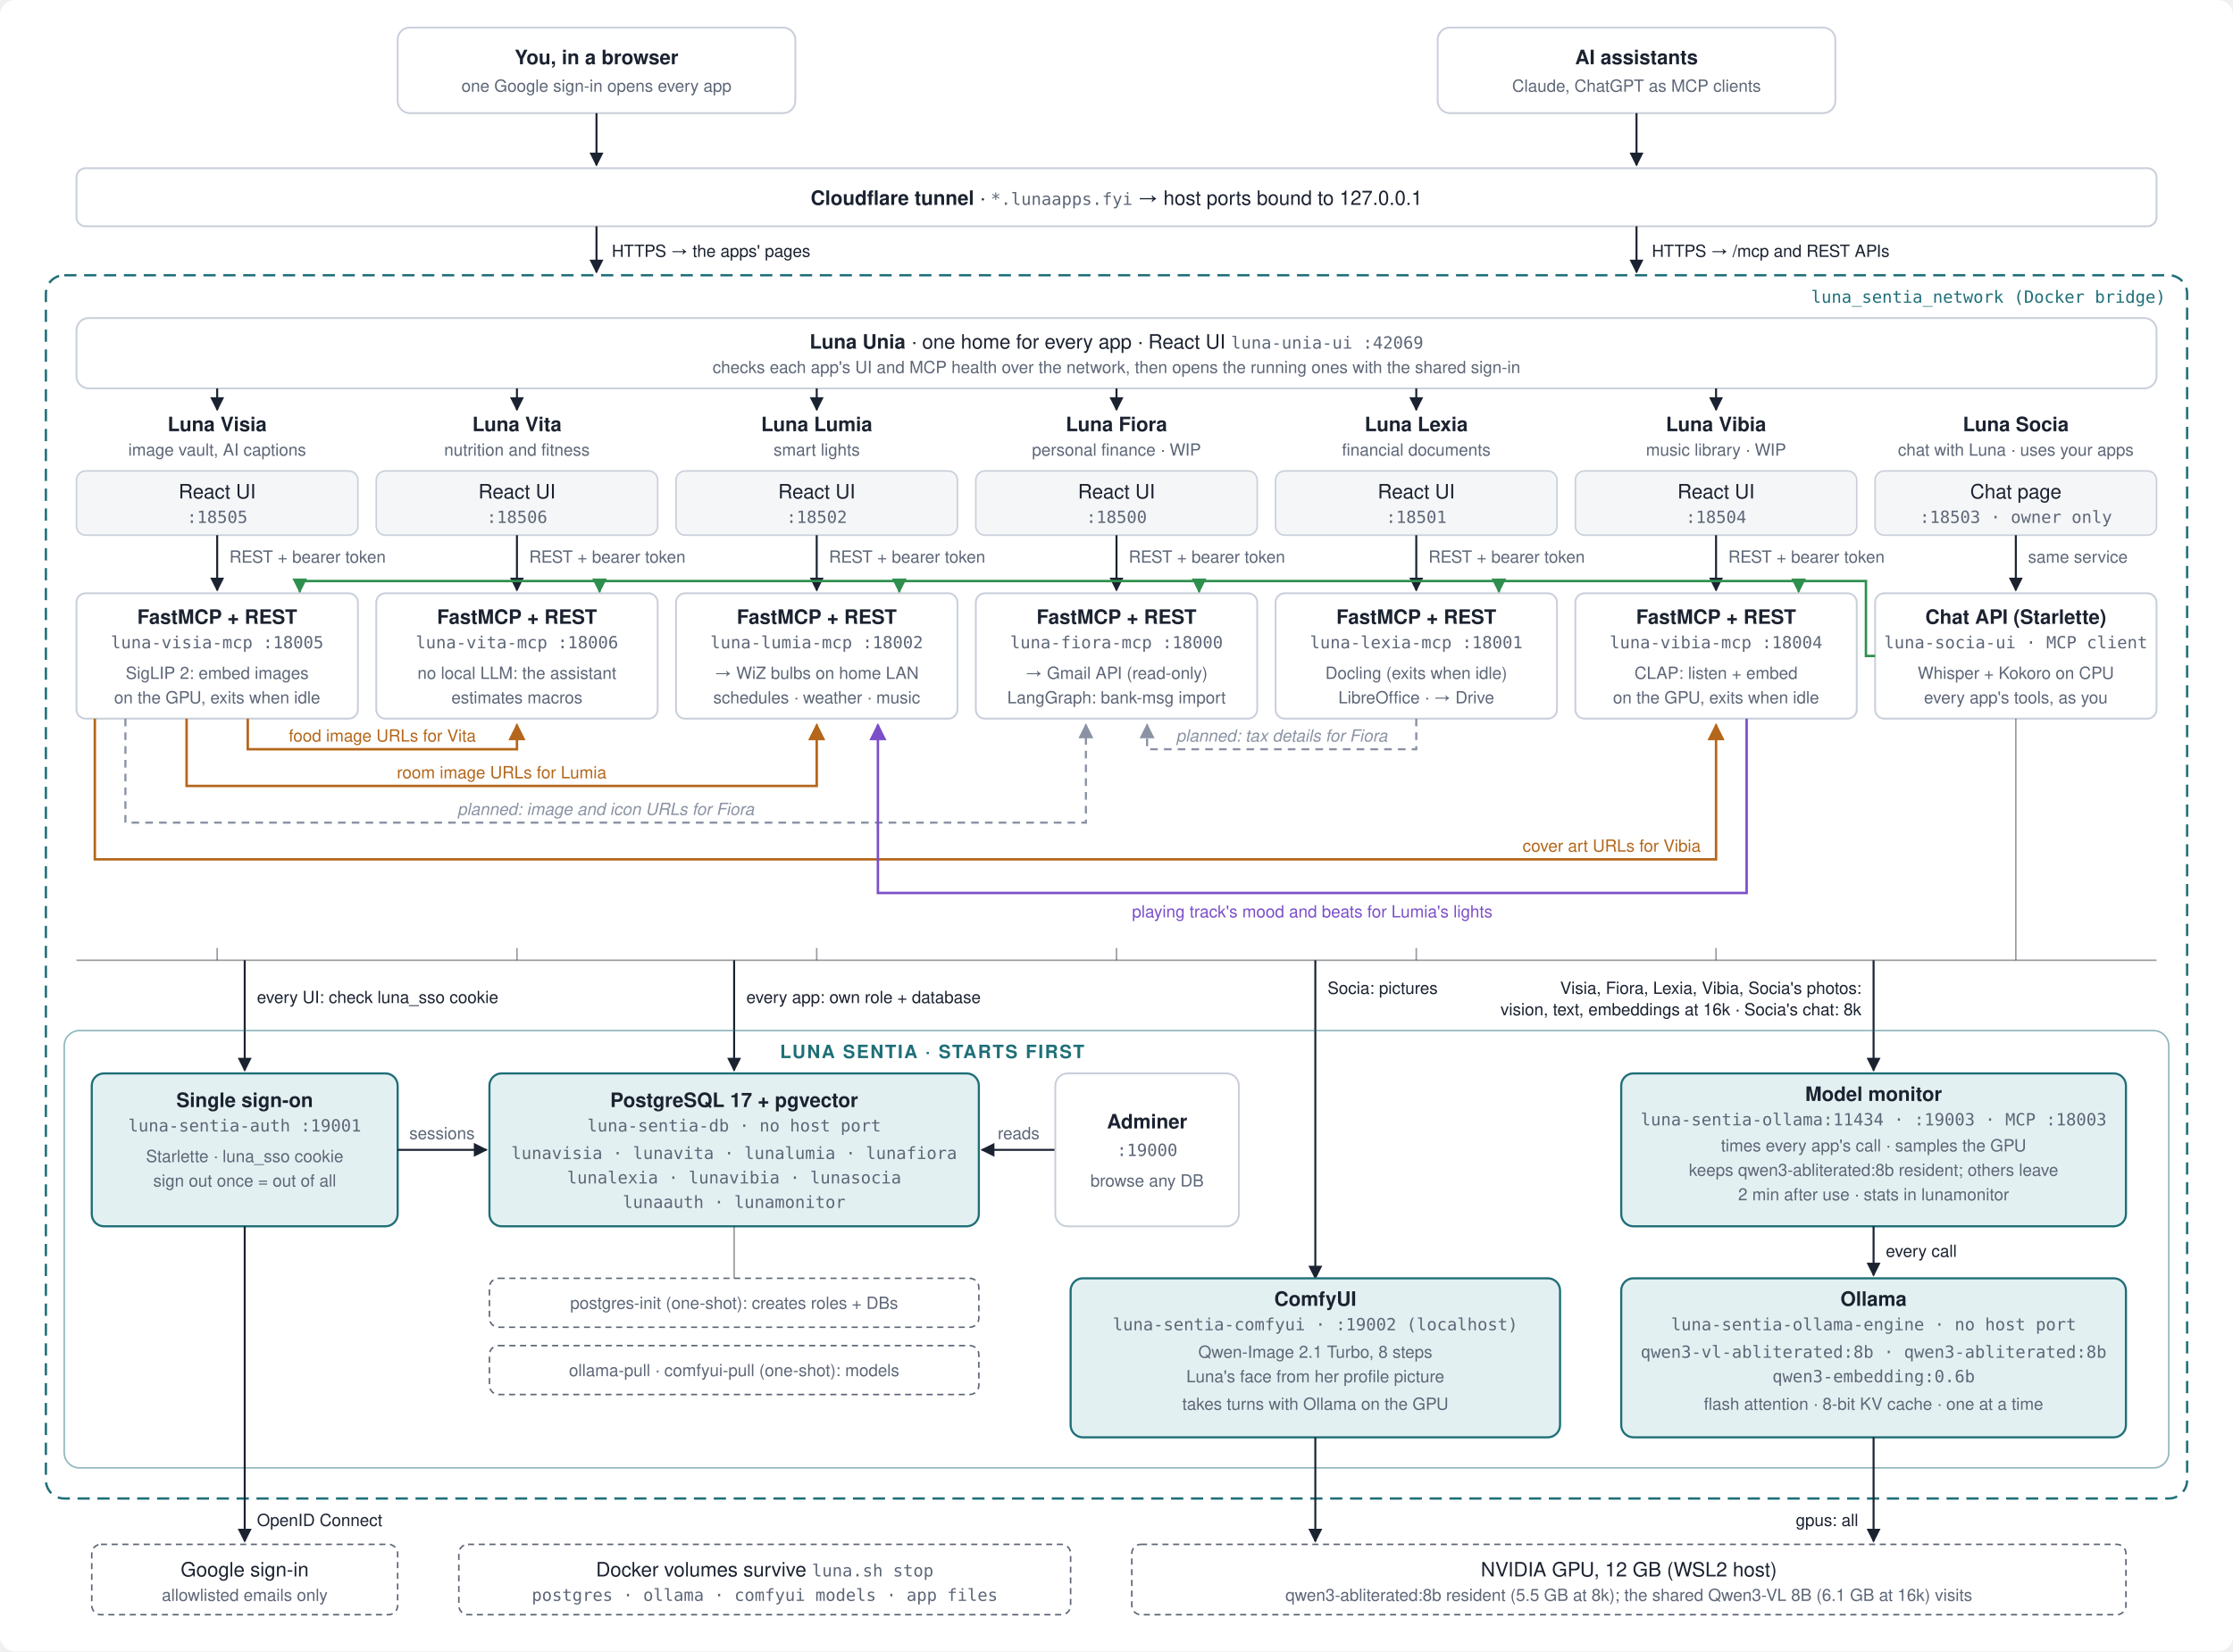
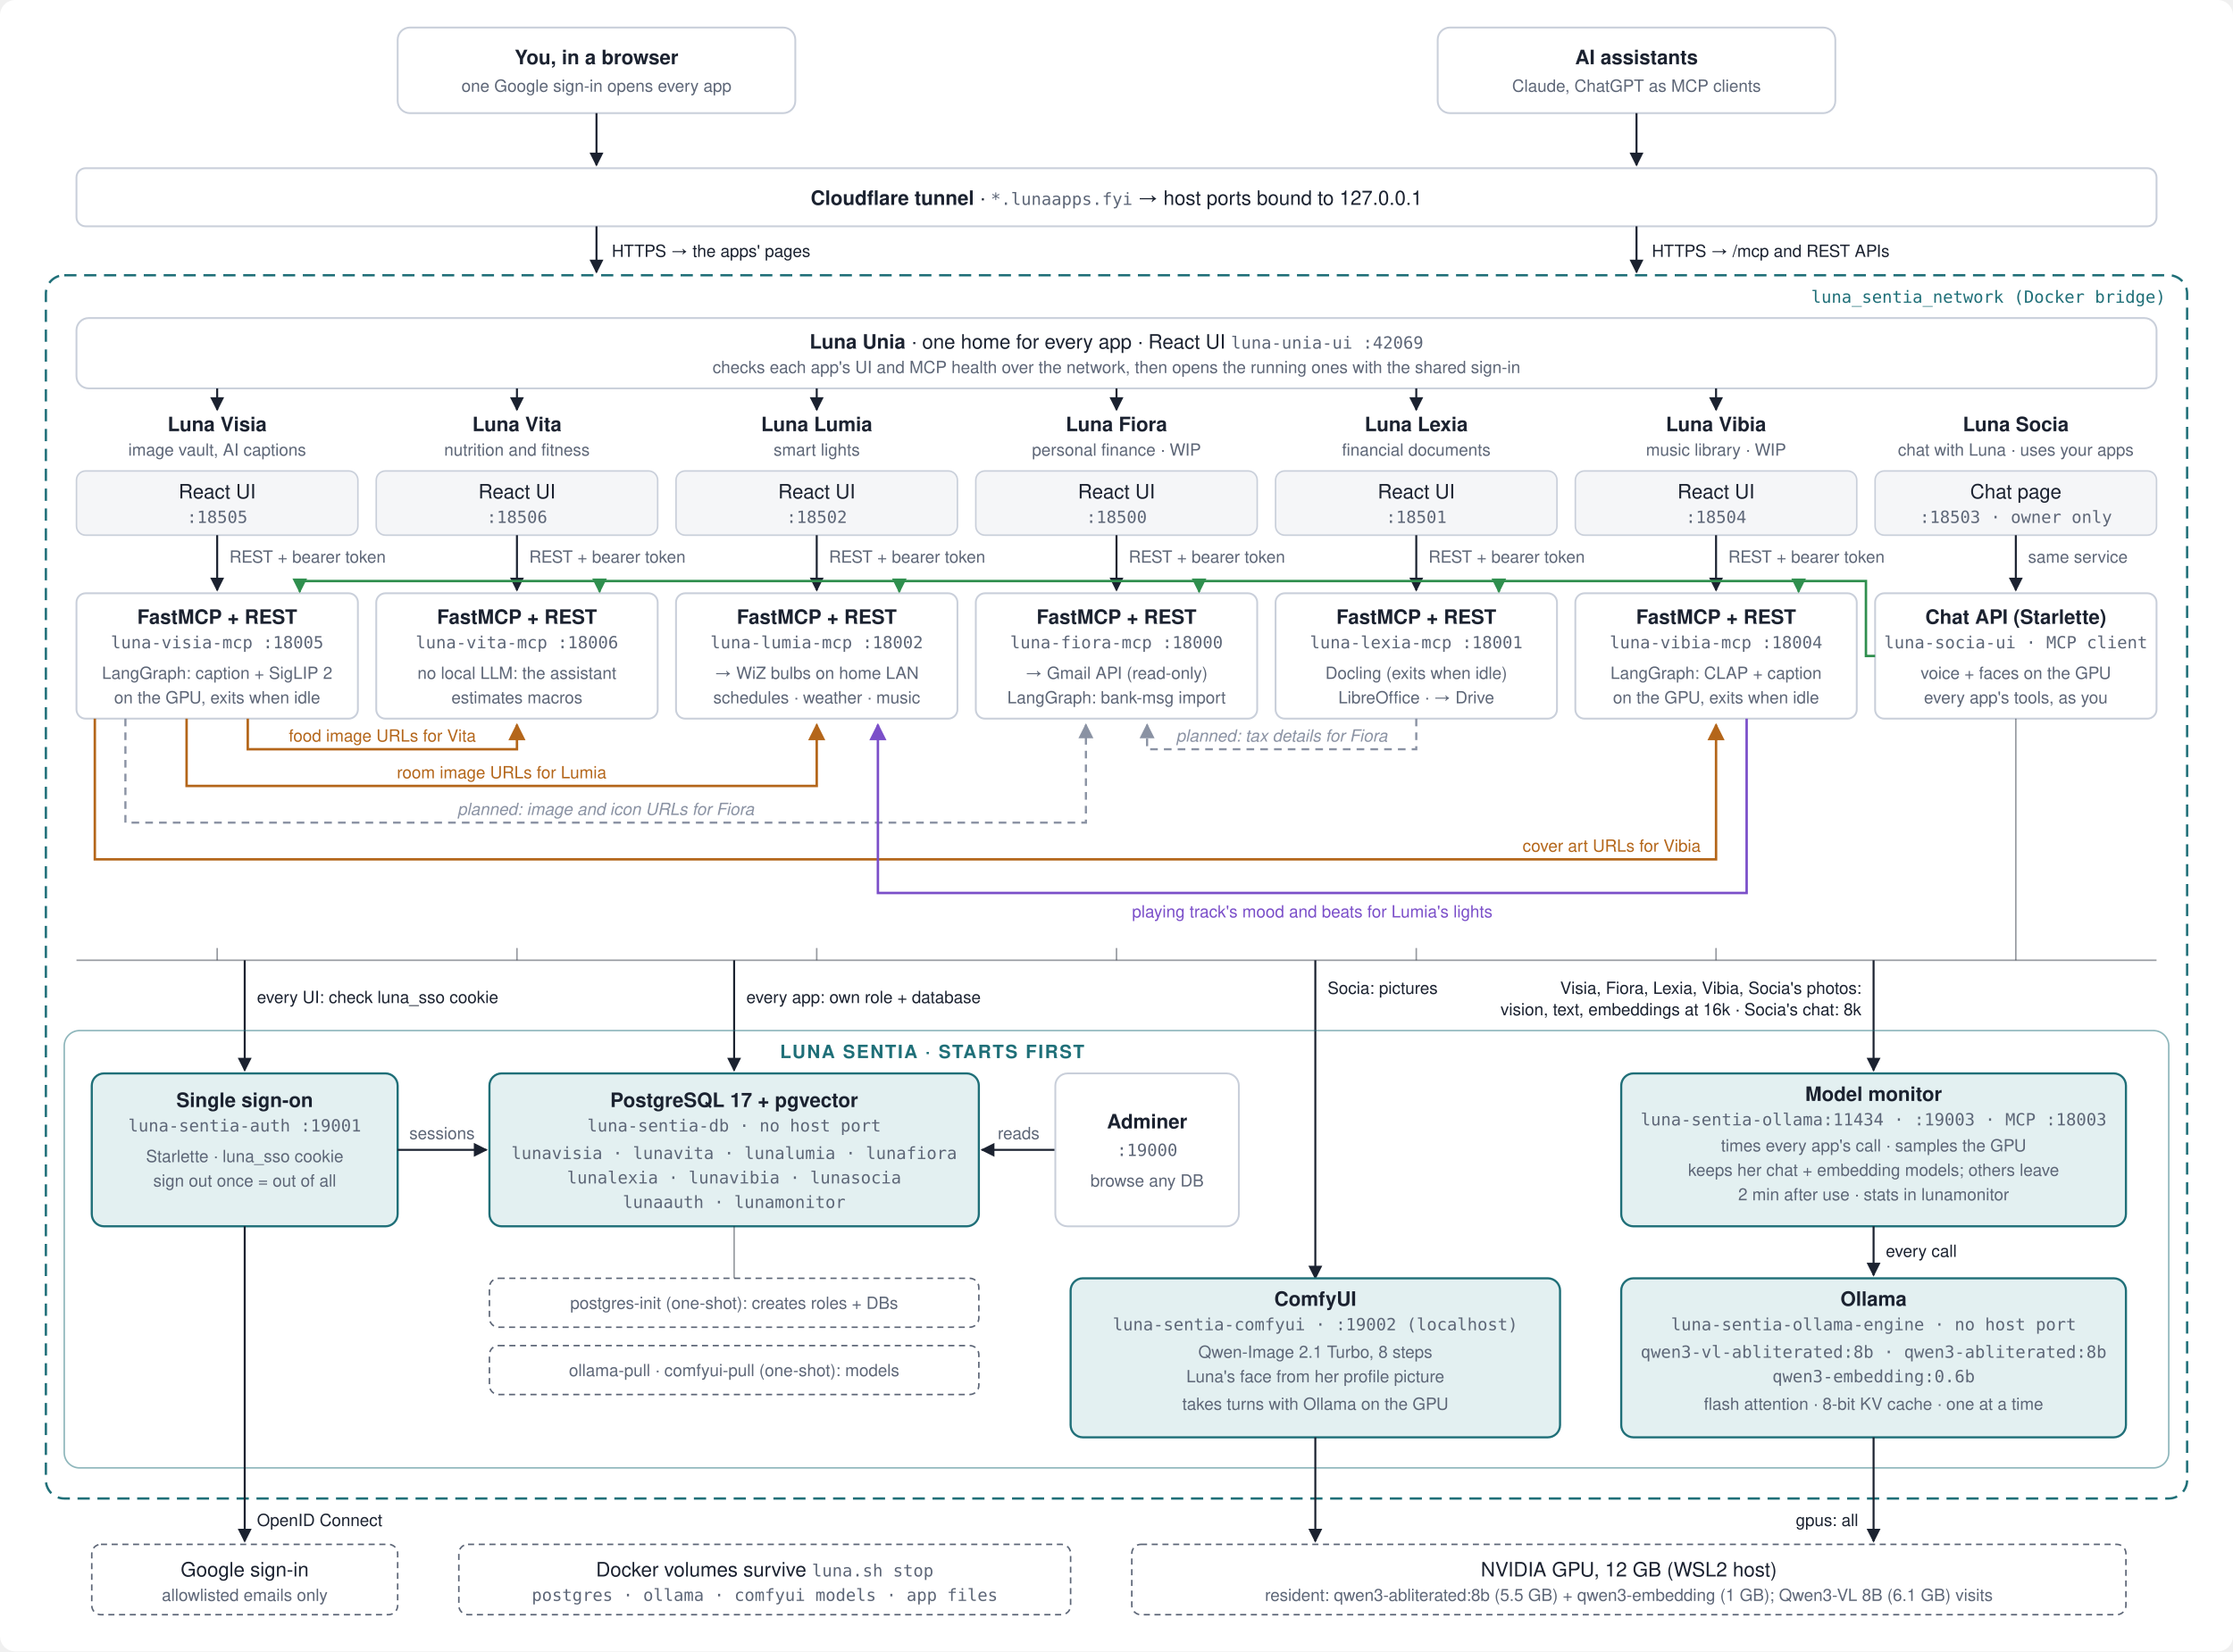
<svg xmlns="http://www.w3.org/2000/svg" viewBox="0 0 1460 1080" width="1460" height="1080" role="img" aria-label="Clients reach seven Luna apps through a Cloudflare tunnel. Luna Unia, one home page, checks which Luna apps are running and opens each one with the shared sign-in. Six apps run a React UI and a FastMCP service; Luna Socia, the owner's chat with Luna, is one service. All share luna_sentia_network and rely on Luna Sentia for sign-on, PostgreSQL, Ollama and ComfyUI. Every model call goes through Sentia's model monitor, which times it, samples the GPU, keeps Socia's chat model, an uncensored Qwen3 8B, resident, and passes the call on to Ollama. Socia's pictures come from Qwen-Image 2.1 in ComfyUI, which takes turns with Ollama on the GPU. Visia's SigLIP 2, Vibia's CLAP and Lexia's Docling run inside those apps in processes that exit when idle. Luna Vibia tells Luna Lumia the mood and beats of the playing track. Luna Socia signs in to every app's MCP server, and Sentia's, as the owner with OAuth, so Luna can use their tools in the chat.">
  <style>
svg{font-family:-apple-system,"Segoe UI",Helvetica,Arial,sans-serif}
.b{font-weight:600}.m{font-family:ui-monospace,SFMono-Regular,Menlo,Consolas,monospace;font-size:11px}
.bg{fill:#ffffff}.hc{fill:#1b2230}.hl{fill:#b4661a}.hp{fill:#8a92a3}
.box{fill:#ffffff;stroke:#c9cfda;stroke-width:1.2}.app{fill:#f5f6f8;stroke:#c9cfda}
.core{fill:#e3f0f1;stroke:#1f6f78;stroke-width:1.4}.ext{fill:none;stroke:#5d6677;stroke-dasharray:4 3}
.net{fill:none;stroke:#1f6f78;stroke-width:1.5;stroke-dasharray:8 5}.zone{fill:none;stroke:#1f6f78;stroke-opacity:.5}
.arrow{stroke:#1b2230;stroke-width:1.3;fill:none}.rule,.rule line{stroke:#1b2230;stroke-opacity:.45}
.xlink{stroke:#b4661a;stroke-width:1.6;fill:none}.plan{stroke:#8a92a3;stroke-width:1.4;fill:none;stroke-dasharray:5 4}
.mlink{stroke:#7b4fc9;stroke-width:1.6;fill:none}.hm{fill:#7b4fc9}.lm{fill:#7b4fc9;font-size:11px;font-weight:500}
.slink{stroke:#2f8f4e;stroke-width:1.6;fill:none}.hs{fill:#2f8f4e}
.t{fill:#1b2230;font-size:13px}.s{fill:#5d6677;font-size:11px}.m{fill:#5d6677}.mc{fill:#1f6f78}
.lbl{fill:#1b2230;font-size:11px}.lk{fill:#b4661a;font-size:11px;font-weight:500}.pl{fill:#8a92a3;font-size:11px;font-style:italic}
.ct{fill:#1f6f78;font-size:12px;font-weight:600;letter-spacing:.08em}
@media (prefers-color-scheme:dark){
.bg{fill:#1a2029}.hc{fill:#e4e8ef}.hl{fill:#e3a35f}.hp{fill:#78819a}
.box{fill:#1a2029;stroke:#343d4b;stroke-width:1.2}.app{fill:#11151c;stroke:#343d4b}
.core{fill:#17303a;stroke:#5fb8c1;stroke-width:1.4}.ext{fill:none;stroke:#98a2b3;stroke-dasharray:4 3}
.net{fill:none;stroke:#5fb8c1;stroke-width:1.5;stroke-dasharray:8 5}.zone{fill:none;stroke:#5fb8c1;stroke-opacity:.5}
.arrow{stroke:#e4e8ef;stroke-width:1.3;fill:none}.rule,.rule line{stroke:#e4e8ef;stroke-opacity:.45}
.xlink{stroke:#e3a35f;stroke-width:1.6;fill:none}.plan{stroke:#78819a;stroke-width:1.4;fill:none;stroke-dasharray:5 4}
.mlink{stroke:#b394f0;stroke-width:1.6;fill:none}.hm{fill:#b394f0}.lm{fill:#b394f0;font-size:11px;font-weight:500}
.slink{stroke:#6cc58a;stroke-width:1.6;fill:none}.hs{fill:#6cc58a}
.t{fill:#e4e8ef;font-size:13px}.s{fill:#98a2b3;font-size:11px}.m{fill:#98a2b3}.mc{fill:#5fb8c1}
.lbl{fill:#e4e8ef;font-size:11px}.lk{fill:#e3a35f;font-size:11px;font-weight:500}.pl{fill:#78819a;font-size:11px;font-style:italic}
.ct{fill:#5fb8c1;font-size:12px;font-weight:600;letter-spacing:.08em}
}
</style>
  <rect class="bg" x="0" y="0" width="1460" height="1080" rx="10" />
  <defs>
    <marker id="ah" viewBox="0 0 10 10" refX="9" refY="5" markerWidth="7" markerHeight="7" orient="auto-start-reverse">
      <path d="M0,0 L10,5 L0,10 z" class="hc" />
    </marker>
    <marker id="ahl" viewBox="0 0 10 10" refX="9" refY="5" markerWidth="7" markerHeight="7" orient="auto-start-reverse">
      <path d="M0,0 L10,5 L0,10 z" class="hl" />
    </marker>
    <marker id="ahp" viewBox="0 0 10 10" refX="9" refY="5" markerWidth="7" markerHeight="7" orient="auto-start-reverse">
      <path d="M0,0 L10,5 L0,10 z" class="hp" />
    </marker>
    <marker id="ahs" viewBox="0 0 10 10" refX="9" refY="5" markerWidth="6" markerHeight="6" orient="auto-start-reverse">
      <path d="M0,0 L10,5 L0,10 z" class="hs" />
    </marker>
    <marker id="ahm" viewBox="0 0 10 10" refX="9" refY="5" markerWidth="7" markerHeight="7" orient="auto-start-reverse">
      <path d="M0,0 L10,5 L0,10 z" class="hm" />
    </marker>
  </defs>
  <rect class="box" x="260" y="18" width="260" height="56" rx="8" />
  <text class="t b" x="390" y="42" text-anchor="middle">You, in a browser</text>
  <text class="s" x="390" y="60" text-anchor="middle">one Google sign-in opens every app</text>
  <line class="arrow" x1="390" y1="74" x2="390" y2="108" marker-end="url(#ah)" />
  <rect class="box" x="940" y="18" width="260" height="56" rx="8" />
  <text class="t b" x="1070" y="42" text-anchor="middle">AI assistants</text>
  <text class="s" x="1070" y="60" text-anchor="middle">Claude, ChatGPT as MCP clients</text>
  <line class="arrow" x1="1070" y1="74" x2="1070" y2="108" marker-end="url(#ah)" />
  <rect class="box" x="50" y="110" width="1360" height="38" rx="6" />
  <text class="t" x="730.0" y="134" text-anchor="middle">
    <tspan class="b">Cloudflare tunnel</tspan> · <tspan class="m">*.lunaapps.fyi</tspan> → host ports bound to 127.0.0.1</text>
  <line class="arrow" x1="390" y1="148" x2="390" y2="178" marker-end="url(#ah)" />
  <text class="lbl" x="400" y="168" text-anchor="start">HTTPS → the apps' pages</text>
  <line class="arrow" x1="1070" y1="148" x2="1070" y2="178" marker-end="url(#ah)" />
  <text class="lbl" x="1080" y="168" text-anchor="start">HTTPS → /mcp and REST APIs</text>
  <rect class="net" x="30" y="180" width="1400" height="800" rx="12" />
  <text class="m mc" x="1416" y="198" text-anchor="end">luna_sentia_network (Docker bridge)</text>
  <rect class="box" x="50" y="208" width="1360" height="46" rx="8" />
  <text class="t" x="730.0" y="228" text-anchor="middle">
    <tspan class="b">Luna Unia</tspan> · one home for every app · React UI <tspan class="m">luna-unia-ui :42069</tspan>
  </text>
  <text class="s" x="730.0" y="244" text-anchor="middle">checks each app's UI and MCP health over the network, then opens the running ones with the shared sign-in</text>
  <line class="arrow" x1="142" y1="254" x2="142" y2="268" marker-end="url(#ah)" />
  <line class="arrow" x1="338" y1="254" x2="338" y2="268" marker-end="url(#ah)" />
  <line class="arrow" x1="534" y1="254" x2="534" y2="268" marker-end="url(#ah)" />
  <line class="arrow" x1="730" y1="254" x2="730" y2="268" marker-end="url(#ah)" />
  <line class="arrow" x1="926" y1="254" x2="926" y2="268" marker-end="url(#ah)" />
  <line class="arrow" x1="1122" y1="254" x2="1122" y2="268" marker-end="url(#ah)" />
  <text class="t b" x="142" y="282" text-anchor="middle">Luna Visia</text>
  <text class="s" x="142" y="298" text-anchor="middle">image vault, AI captions</text>
  <rect class="app" x="50" y="308" width="184" height="42" rx="6" />
  <text class="t" x="142" y="326" text-anchor="middle">React UI</text>
  <text class="m" x="142" y="342" text-anchor="middle">:18505</text>
  <line class="arrow" x1="142" y1="350" x2="142" y2="386" marker-end="url(#ah)" />
  <text class="s" x="150" y="368" text-anchor="start">REST + bearer token</text>
  <rect class="box" x="50" y="388" width="184" height="82" rx="6" />
  <text class="t b" x="142" y="408" text-anchor="middle">FastMCP + REST</text>
  <text class="m" x="142" y="424" text-anchor="middle">luna-visia-mcp :18005</text>
-   <text class="s" x="142" y="444" text-anchor="middle">SigLIP 2: embed images</text>
+   <text class="s" x="142" y="444" text-anchor="middle">LangGraph: caption + SigLIP 2</text>
  <text class="s" x="142" y="460" text-anchor="middle">on the GPU, exits when idle</text>
  <text class="t b" x="338" y="282" text-anchor="middle">Luna Vita</text>
  <text class="s" x="338" y="298" text-anchor="middle">nutrition and fitness</text>
  <rect class="app" x="246" y="308" width="184" height="42" rx="6" />
  <text class="t" x="338" y="326" text-anchor="middle">React UI</text>
  <text class="m" x="338" y="342" text-anchor="middle">:18506</text>
  <line class="arrow" x1="338" y1="350" x2="338" y2="386" marker-end="url(#ah)" />
  <text class="s" x="346" y="368" text-anchor="start">REST + bearer token</text>
  <rect class="box" x="246" y="388" width="184" height="82" rx="6" />
  <text class="t b" x="338" y="408" text-anchor="middle">FastMCP + REST</text>
  <text class="m" x="338" y="424" text-anchor="middle">luna-vita-mcp :18006</text>
  <text class="s" x="338" y="444" text-anchor="middle">no local LLM: the assistant</text>
  <text class="s" x="338" y="460" text-anchor="middle">estimates macros</text>
  <text class="t b" x="534" y="282" text-anchor="middle">Luna Lumia</text>
  <text class="s" x="534" y="298" text-anchor="middle">smart lights</text>
  <rect class="app" x="442" y="308" width="184" height="42" rx="6" />
  <text class="t" x="534" y="326" text-anchor="middle">React UI</text>
  <text class="m" x="534" y="342" text-anchor="middle">:18502</text>
  <line class="arrow" x1="534" y1="350" x2="534" y2="386" marker-end="url(#ah)" />
  <text class="s" x="542" y="368" text-anchor="start">REST + bearer token</text>
  <rect class="box" x="442" y="388" width="184" height="82" rx="6" />
  <text class="t b" x="534" y="408" text-anchor="middle">FastMCP + REST</text>
  <text class="m" x="534" y="424" text-anchor="middle">luna-lumia-mcp :18002</text>
  <text class="s" x="534" y="444" text-anchor="middle">→ WiZ bulbs on home LAN</text>
  <text class="s" x="534" y="460" text-anchor="middle">schedules · weather · music</text>
  <text class="t b" x="730" y="282" text-anchor="middle">Luna Fiora</text>
  <text class="s" x="730" y="298" text-anchor="middle">personal finance · WIP</text>
  <rect class="app" x="638" y="308" width="184" height="42" rx="6" />
  <text class="t" x="730" y="326" text-anchor="middle">React UI</text>
  <text class="m" x="730" y="342" text-anchor="middle">:18500</text>
  <line class="arrow" x1="730" y1="350" x2="730" y2="386" marker-end="url(#ah)" />
  <text class="s" x="738" y="368" text-anchor="start">REST + bearer token</text>
  <rect class="box" x="638" y="388" width="184" height="82" rx="6" />
  <text class="t b" x="730" y="408" text-anchor="middle">FastMCP + REST</text>
  <text class="m" x="730" y="424" text-anchor="middle">luna-fiora-mcp :18000</text>
  <text class="s" x="730" y="444" text-anchor="middle">→ Gmail API (read-only)</text>
  <text class="s" x="730" y="460" text-anchor="middle">LangGraph: bank-msg import</text>
  <text class="t b" x="926" y="282" text-anchor="middle">Luna Lexia</text>
  <text class="s" x="926" y="298" text-anchor="middle">financial documents</text>
  <rect class="app" x="834" y="308" width="184" height="42" rx="6" />
  <text class="t" x="926" y="326" text-anchor="middle">React UI</text>
  <text class="m" x="926" y="342" text-anchor="middle">:18501</text>
  <line class="arrow" x1="926" y1="350" x2="926" y2="386" marker-end="url(#ah)" />
  <text class="s" x="934" y="368" text-anchor="start">REST + bearer token</text>
  <rect class="box" x="834" y="388" width="184" height="82" rx="6" />
  <text class="t b" x="926" y="408" text-anchor="middle">FastMCP + REST</text>
  <text class="m" x="926" y="424" text-anchor="middle">luna-lexia-mcp :18001</text>
  <text class="s" x="926" y="444" text-anchor="middle">Docling (exits when idle)</text>
  <text class="s" x="926" y="460" text-anchor="middle">LibreOffice · → Drive</text>
  <text class="t b" x="1122" y="282" text-anchor="middle">Luna Vibia</text>
  <text class="s" x="1122" y="298" text-anchor="middle">music library · WIP</text>
  <rect class="app" x="1030" y="308" width="184" height="42" rx="6" />
  <text class="t" x="1122" y="326" text-anchor="middle">React UI</text>
  <text class="m" x="1122" y="342" text-anchor="middle">:18504</text>
  <line class="arrow" x1="1122" y1="350" x2="1122" y2="386" marker-end="url(#ah)" />
  <text class="s" x="1130" y="368" text-anchor="start">REST + bearer token</text>
  <rect class="box" x="1030" y="388" width="184" height="82" rx="6" />
  <text class="t b" x="1122" y="408" text-anchor="middle">FastMCP + REST</text>
  <text class="m" x="1122" y="424" text-anchor="middle">luna-vibia-mcp :18004</text>
-   <text class="s" x="1122" y="444" text-anchor="middle">CLAP: listen + embed</text>
+   <text class="s" x="1122" y="444" text-anchor="middle">LangGraph: CLAP + caption</text>
  <text class="s" x="1122" y="460" text-anchor="middle">on the GPU, exits when idle</text>
  <text class="t b" x="1318" y="282" text-anchor="middle">Luna Socia</text>
  <text class="s" x="1318" y="298" text-anchor="middle">chat with Luna · uses your apps</text>
  <rect class="app" x="1226" y="308" width="184" height="42" rx="6" />
  <text class="t" x="1318" y="326" text-anchor="middle">Chat page</text>
  <text class="m" x="1318" y="342" text-anchor="middle">:18503 · owner only</text>
  <line class="arrow" x1="1318" y1="350" x2="1318" y2="386" marker-end="url(#ah)" />
  <text class="s" x="1326" y="368" text-anchor="start">same service</text>
  <rect class="box" x="1226" y="388" width="184" height="82" rx="6" />
  <text class="t b" x="1318" y="408" text-anchor="middle">Chat API (Starlette)</text>
  <text class="m" x="1318" y="424" text-anchor="middle">luna-socia-ui · MCP client</text>
-   <text class="s" x="1318" y="444" text-anchor="middle">Whisper + Kokoro on CPU</text>
+   <text class="s" x="1318" y="444" text-anchor="middle">voice + faces on the GPU</text>
  <text class="s" x="1318" y="460" text-anchor="middle">every app's tools, as you</text>
  <polyline class="slink" points="1226,429 1220,429 1220,380 196,380" />
  <line class="slink" x1="196" y1="380" x2="196" y2="387" marker-end="url(#ahs)" />
  <line class="slink" x1="392" y1="380" x2="392" y2="387" marker-end="url(#ahs)" />
  <line class="slink" x1="588" y1="380" x2="588" y2="387" marker-end="url(#ahs)" />
  <line class="slink" x1="784" y1="380" x2="784" y2="387" marker-end="url(#ahs)" />
  <line class="slink" x1="980" y1="380" x2="980" y2="387" marker-end="url(#ahs)" />
  <line class="slink" x1="1176" y1="380" x2="1176" y2="387" marker-end="url(#ahs)" />
  <polyline class="xlink" points="162,470 162,490 338,490 338,474" marker-end="url(#ahl)" />
  <text class="lk" x="250.0" y="485" text-anchor="middle">food image URLs for Vita</text>
  <polyline class="plan" points="926,470 926,490 750,490 750,474" marker-end="url(#ahp)" />
  <text class="pl" x="838.0" y="485" text-anchor="middle">planned: tax details for Fiora</text>
  <polyline class="xlink" points="122,470 122,514 534,514 534,474" marker-end="url(#ahl)" />
  <text class="lk" x="328.0" y="509" text-anchor="middle">room image URLs for Lumia</text>
  <polyline class="plan" points="82,470 82,538 710,538 710,474" marker-end="url(#ahp)" />
  <text class="pl" x="396.0" y="533" text-anchor="middle">planned: image and icon URLs for Fiora</text>
  <polyline class="xlink" points="62,470 62,562 1122,562 1122,474" marker-end="url(#ahl)" />
  <text class="lk" x="1112" y="557" text-anchor="end">cover art URLs for Vibia</text>
  <polyline class="mlink" points="1142,470 1142,584 574,584 574,474" marker-end="url(#ahm)" />
  <text class="lm" x="858.0" y="600" text-anchor="middle">playing track's mood and beats for Lumia's lights</text>
  <line x1="50" y1="628" x2="1410" y2="628" class="rule" stroke-opacity=".45" />
  <g class="rule" stroke-opacity=".45">
    <line x1="142" y1="620" x2="142" y2="628" />
    <line x1="338" y1="620" x2="338" y2="628" />
    <line x1="534" y1="620" x2="534" y2="628" />
    <line x1="730" y1="620" x2="730" y2="628" />
    <line x1="926" y1="620" x2="926" y2="628" />
    <line x1="1122" y1="620" x2="1122" y2="628" />
    <line x1="1318" y1="470" x2="1318" y2="628" />
  </g>
  <line class="arrow" x1="160" y1="628" x2="160" y2="700" marker-end="url(#ah)" />
  <text class="lbl" x="168" y="656" text-anchor="start">every UI: check luna_sso cookie</text>
  <line class="arrow" x1="480" y1="628" x2="480" y2="700" marker-end="url(#ah)" />
  <text class="lbl" x="488" y="656" text-anchor="start">every app: own role + database</text>
  <line class="arrow" x1="860" y1="628" x2="860" y2="836" marker-end="url(#ah)" />
  <text class="lbl" x="868" y="650" text-anchor="start">Socia: pictures</text>
  <line class="arrow" x1="1225" y1="628" x2="1225" y2="700" marker-end="url(#ah)" />
  <text class="lbl" x="1217" y="650" text-anchor="end">Visia, Fiora, Lexia, Vibia, Socia's photos:</text>
  <text class="lbl" x="1217" y="664" text-anchor="end">vision, text, embeddings at 16k · Socia's chat: 8k</text>
  <rect class="zone" x="42" y="674" width="1376" height="286" rx="10" />
  <text class="ct" x="510" y="692" text-anchor="start">LUNA SENTIA · STARTS FIRST</text>
  <rect class="core" x="60" y="702" width="200" height="100" rx="8" />
  <text class="t b" x="160" y="724" text-anchor="middle">Single sign-on</text>
  <text class="m" x="160" y="740" text-anchor="middle">luna-sentia-auth :19001</text>
  <text class="s" x="160" y="760" text-anchor="middle">Starlette · luna_sso cookie</text>
  <text class="s" x="160" y="776" text-anchor="middle">sign out once = out of all</text>
  <line class="arrow" x1="260" y1="752" x2="318" y2="752" marker-end="url(#ah)" />
  <text class="s" x="289" y="745" text-anchor="middle">sessions</text>
  <rect class="core" x="320" y="702" width="320" height="100" rx="8" />
  <text class="t b" x="480" y="724" text-anchor="middle">PostgreSQL 17 + pgvector</text>
  <text class="m" x="480" y="740" text-anchor="middle">luna-sentia-db · no host port</text>
  <text class="m" x="480" y="758" text-anchor="middle">lunavisia · lunavita · lunalumia · lunafiora</text>
  <text class="m" x="480" y="774" text-anchor="middle">lunalexia · lunavibia · lunasocia</text>
  <text class="m" x="480" y="790" text-anchor="middle">lunaauth · lunamonitor</text>
  <line class="arrow" x1="690" y1="752" x2="642" y2="752" marker-end="url(#ah)" />
  <text class="s" x="666" y="745" text-anchor="middle">reads</text>
  <rect class="box" x="690" y="702" width="120" height="100" rx="8" />
  <text class="t b" x="750" y="738" text-anchor="middle">Adminer</text>
  <text class="m" x="750" y="756" text-anchor="middle">:19000</text>
  <text class="s" x="750" y="776" text-anchor="middle">browse any DB</text>
  <rect class="core" x="1060" y="702" width="330" height="100" rx="8" />
  <text class="t b" x="1225" y="720" text-anchor="middle">Model monitor</text>
  <text class="m" x="1225" y="736" text-anchor="middle">luna-sentia-ollama:11434 · :19003 · MCP :18003</text>
  <text class="s" x="1225" y="753" text-anchor="middle">times every app's call · samples the GPU</text>
-   <text class="s" x="1225" y="769" text-anchor="middle">keeps qwen3-abliterated:8b resident; others leave</text>
+   <text class="s" x="1225" y="769" text-anchor="middle">keeps her chat + embedding models; others leave</text>
  <text class="s" x="1225" y="785" text-anchor="middle">2 min after use · stats in lunamonitor</text>
  <line class="arrow" x1="1225" y1="802" x2="1225" y2="834" marker-end="url(#ah)" />
  <text class="lbl" x="1233" y="822" text-anchor="start">every call</text>
  <rect class="core" x="1060" y="836" width="330" height="104" rx="8" />
  <text class="t b" x="1225" y="854" text-anchor="middle">Ollama</text>
  <text class="m" x="1225" y="870" text-anchor="middle">luna-sentia-ollama-engine · no host port</text>
  <text class="m" x="1225" y="888" text-anchor="middle">qwen3-vl-abliterated:8b · qwen3-abliterated:8b</text>
  <text class="m" x="1225" y="904" text-anchor="middle">qwen3-embedding:0.6b</text>
  <text class="s" x="1225" y="922" text-anchor="middle">flash attention · 8-bit KV cache · one at a time</text>
  <rect class="core" x="700" y="836" width="320" height="104" rx="8" />
  <text class="t b" x="860" y="854" text-anchor="middle">ComfyUI</text>
  <text class="m" x="860" y="870" text-anchor="middle">luna-sentia-comfyui · :19002 (localhost)</text>
  <text class="s" x="860" y="888" text-anchor="middle">Qwen-Image 2.1 Turbo, 8 steps</text>
  <text class="s" x="860" y="904" text-anchor="middle">Luna's face from her profile picture</text>
  <text class="s" x="860" y="922" text-anchor="middle">takes turns with Ollama on the GPU</text>
  <rect class="ext" x="320" y="836" width="320" height="32" rx="6" />
  <text class="s" x="480" y="856" text-anchor="middle">postgres-init (one-shot): creates roles + DBs</text>
  <line x1="480" y1="802" x2="480" y2="836" class="rule" stroke-opacity=".45" />
  <rect class="ext" x="320" y="880" width="320" height="32" rx="6" />
  <text class="s" x="480" y="900" text-anchor="middle">ollama-pull · comfyui-pull (one-shot): models</text>
  <line class="arrow" x1="160" y1="802" x2="160" y2="1008" marker-end="url(#ah)" />
  <text class="lbl" x="168" y="998" text-anchor="start">OpenID Connect</text>
  <rect class="ext" x="60" y="1010" width="200" height="46" rx="6" />
  <text class="t" x="160" y="1031" text-anchor="middle">Google sign-in</text>
  <text class="s" x="160" y="1047" text-anchor="middle">allowlisted emails only</text>
  <rect class="ext" x="300" y="1010" width="400" height="46" rx="6" />
  <text class="t" x="500" y="1031" text-anchor="middle">Docker volumes survive <tspan class="m">luna.sh stop</tspan>
  </text>
  <text class="m" x="500" y="1047" text-anchor="middle">postgres · ollama · comfyui models · app files</text>
  <line class="arrow" x1="860" y1="940" x2="860" y2="1008" marker-end="url(#ah)" />
  <line class="arrow" x1="1225" y1="940" x2="1225" y2="1008" marker-end="url(#ah)" />
  <text class="lbl" x="1215" y="998" text-anchor="end">gpus: all</text>
  <rect class="ext" x="740" y="1010" width="650" height="46" rx="6" />
  <text class="t" x="1065" y="1031" text-anchor="middle">NVIDIA GPU, 12 GB (WSL2 host)</text>
-   <text class="s" x="1065" y="1047" text-anchor="middle">qwen3-abliterated:8b resident (5.5 GB at 8k); the shared Qwen3-VL 8B (6.1 GB at 16k) visits</text>
+   <text class="s" x="1065" y="1047" text-anchor="middle">resident: qwen3-abliterated:8b (5.5 GB) + qwen3-embedding (1 GB); Qwen3-VL 8B (6.1 GB) visits</text>
</svg>
